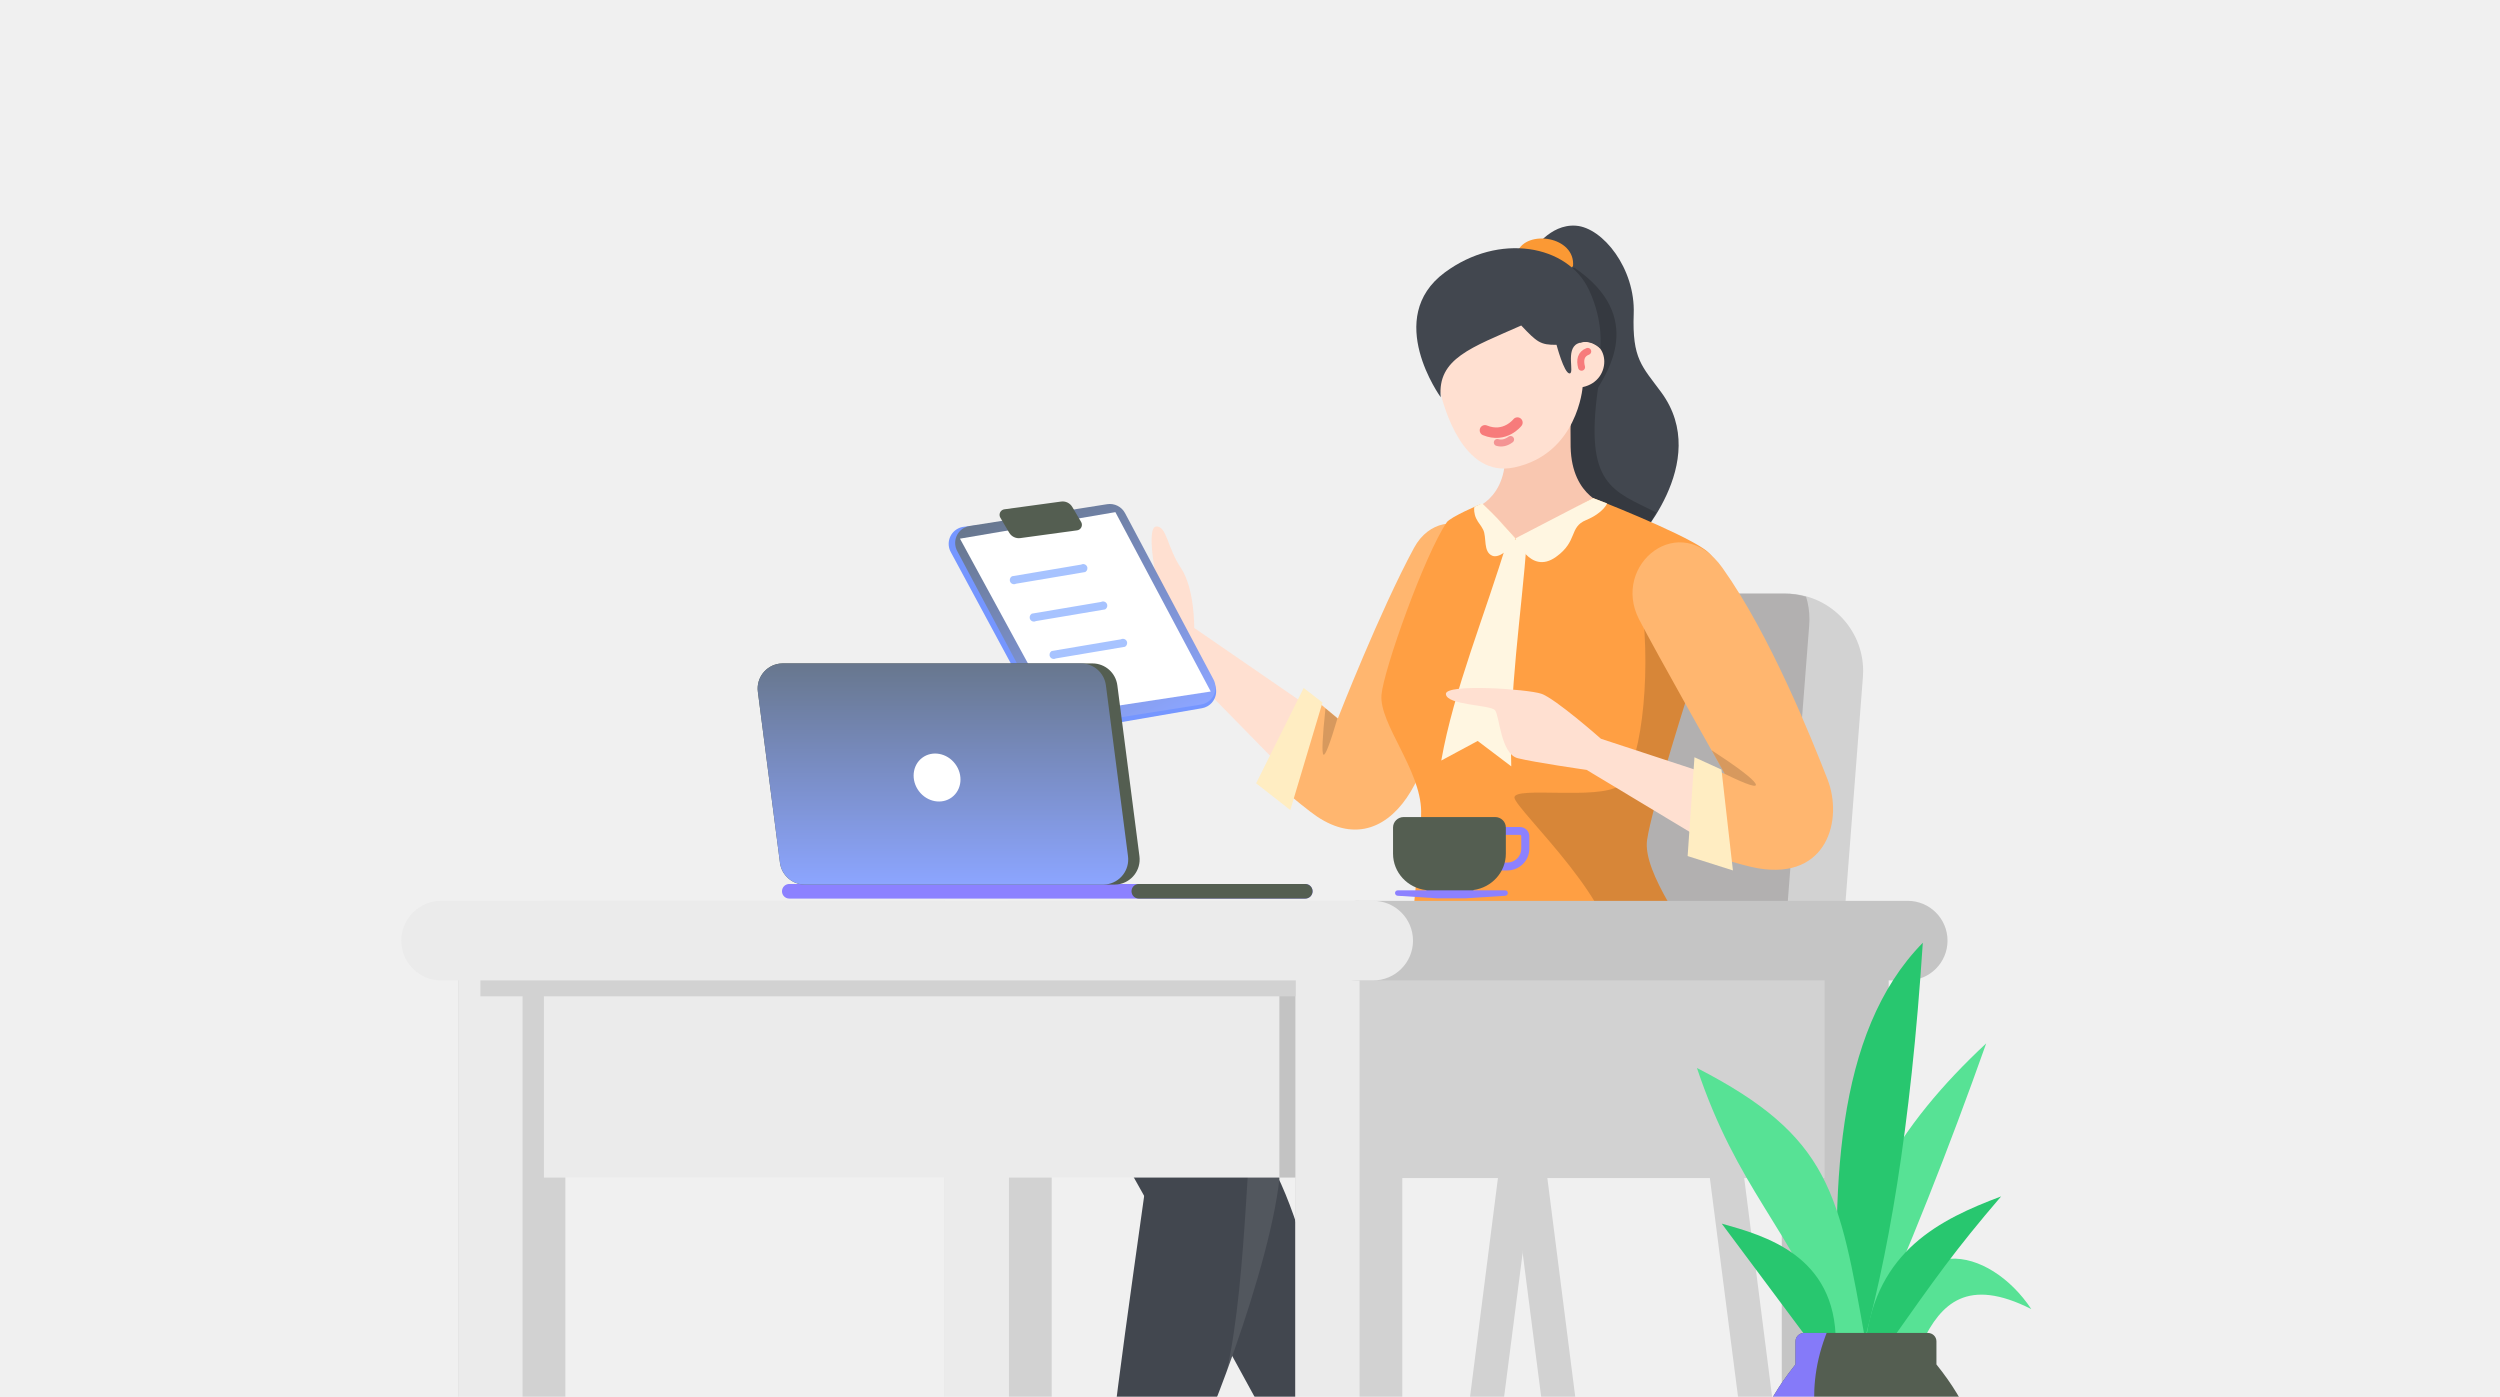
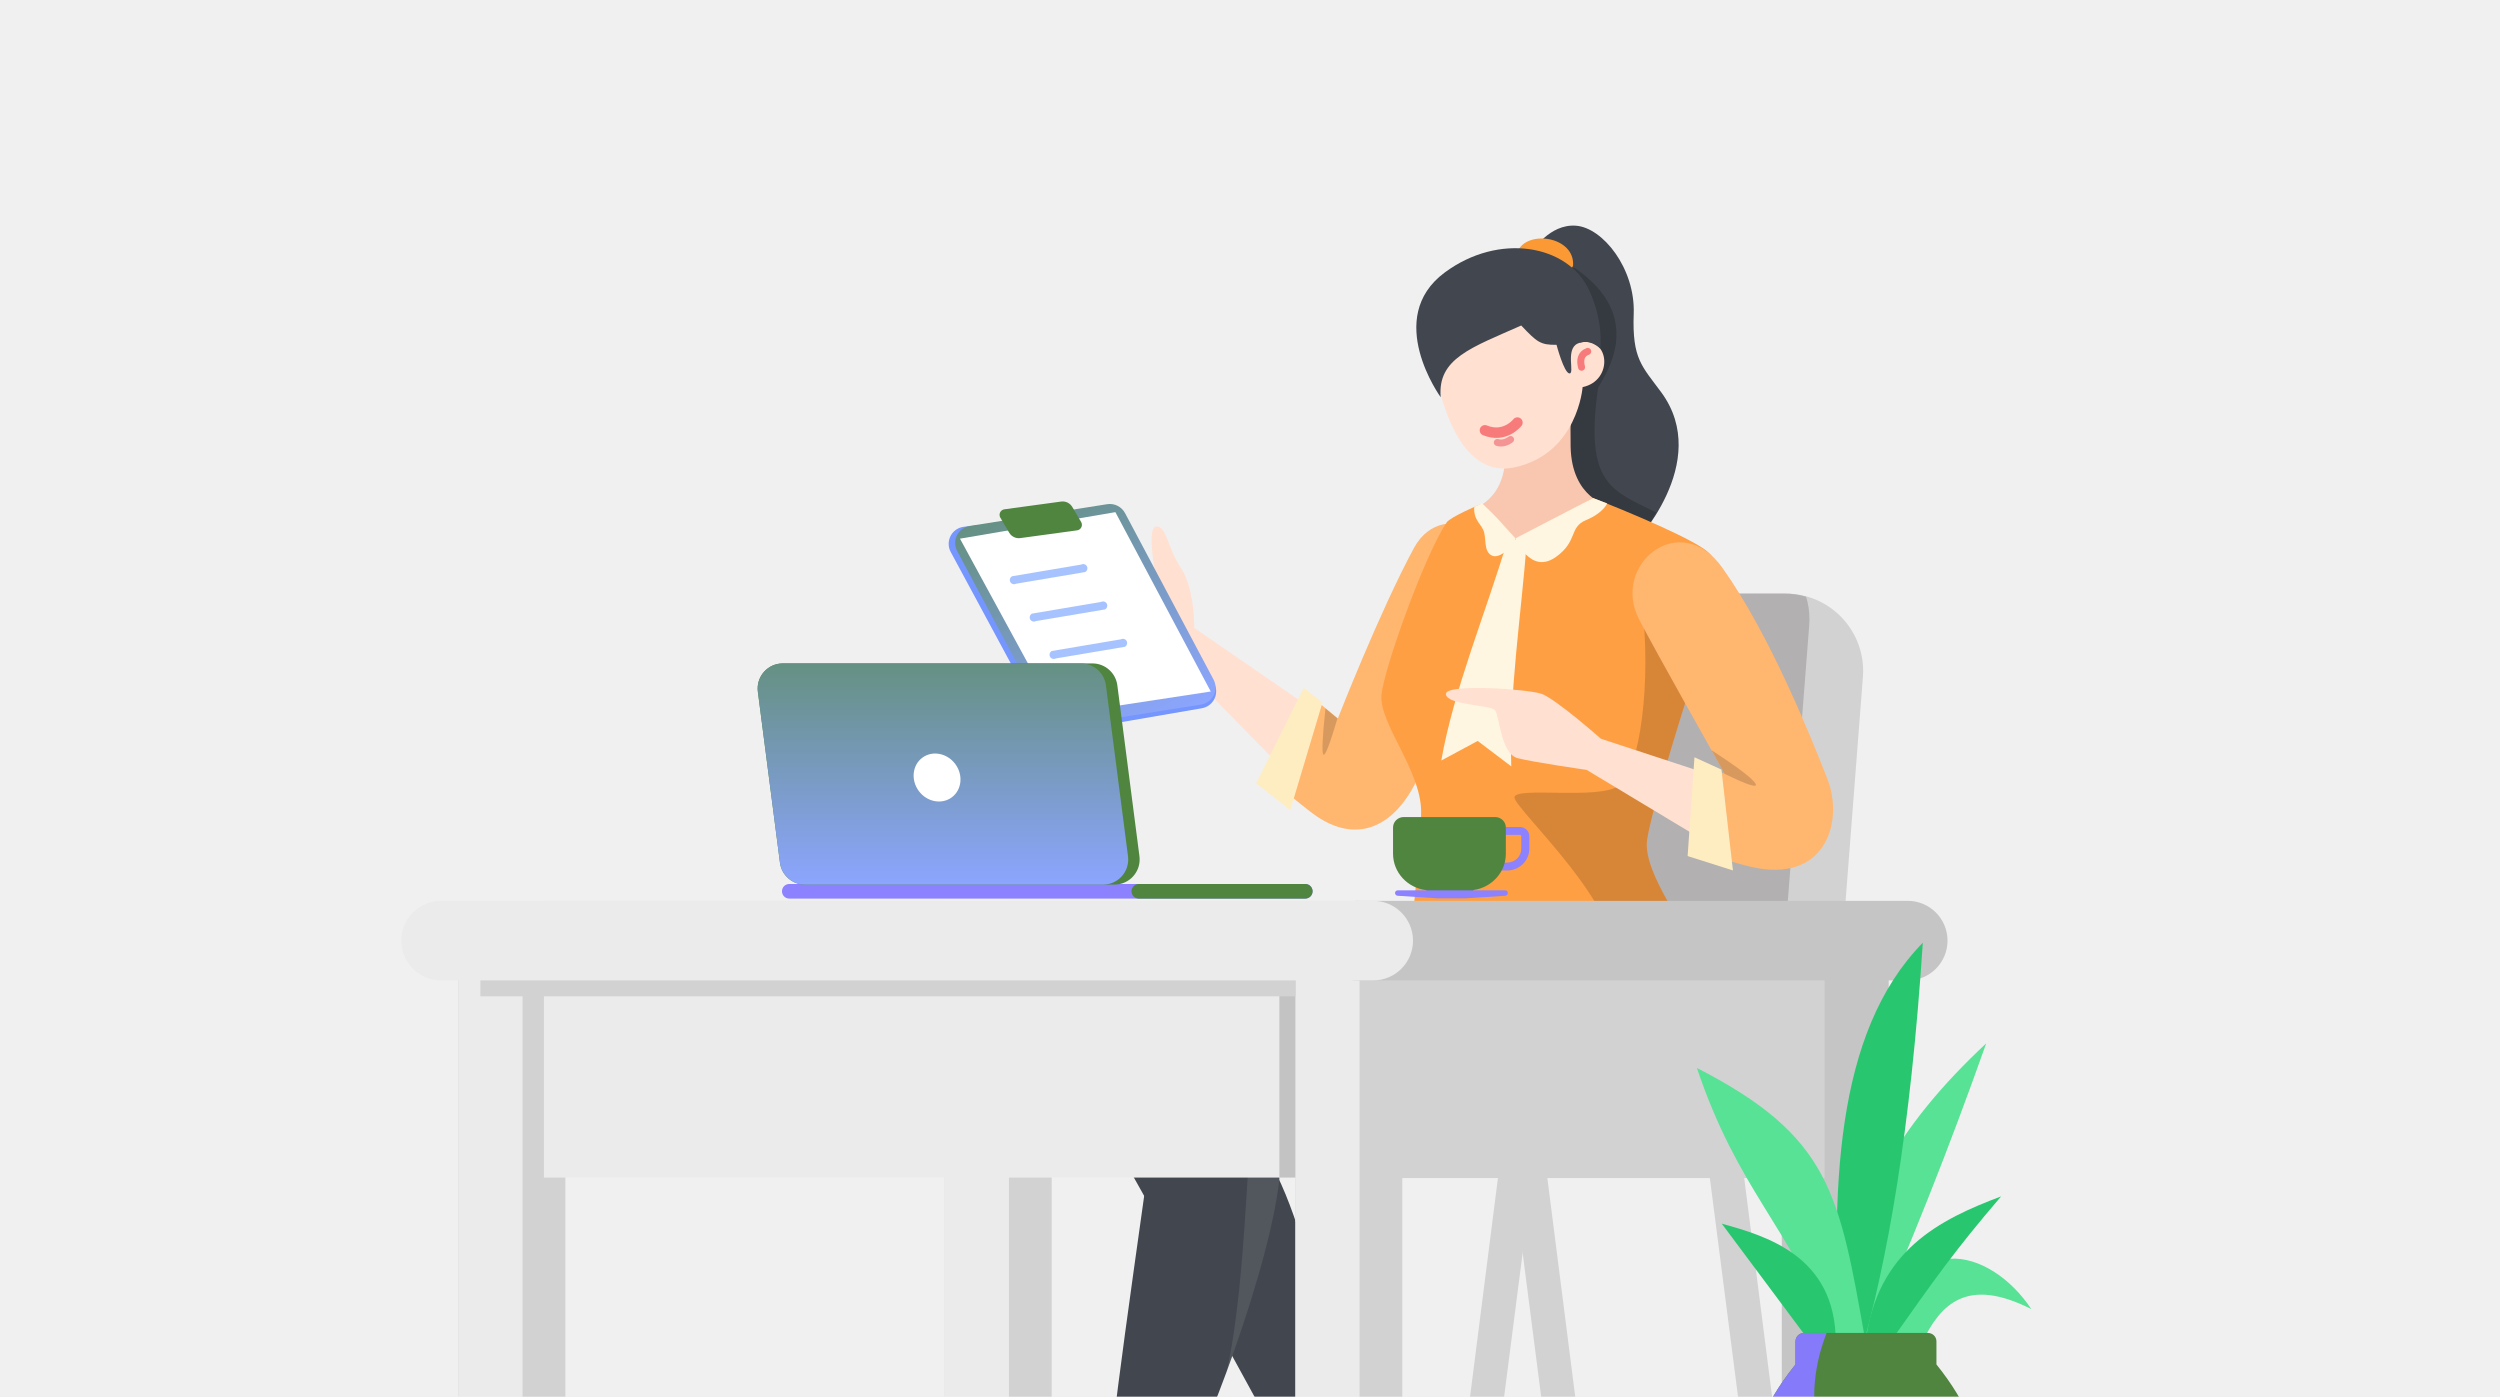
<svg xmlns="http://www.w3.org/2000/svg" xmlns:xlink="http://www.w3.org/1999/xlink" width="358px" height="200px" viewBox="0 0 358 200" version="1.1">
  <defs>
    <path d="M6,0 L352,0 C355.314,-6.08718376e-16 358,2.686 358,6 L358,200 L358,200 L0,200 L0,6 C-4.05812251e-16,2.686 2.686,6.08718376e-16 6,0 Z" id="path-1" />
    <linearGradient x1="68.669%" y1="-53.107%" x2="68.669%" y2="100%" id="linearGradient-3">
-       <stop stop-color="#545e51" offset="0%" />
+       <stop stop-color="#508540" offset="0%" />
      <stop stop-color="#8CA5FF" offset="100%" />
    </linearGradient>
    <linearGradient x1="68.669%" y1="-53.107%" x2="68.669%" y2="100%" id="linearGradient-4">
-       <stop stop-color="#545e51" offset="0%" />
+       <stop stop-color="#508540" offset="0%" />
      <stop stop-color="#8CA5FF" offset="100%" />
    </linearGradient>
    <path d="M7.952,0.064 L25.69,0.064 C26.366,0.064 26.914,0.603 26.914,1.268 L26.914,4.578 C31.399,10.144 33.642,15.71 33.642,21.277 C33.642,26.672 31.727,32.066 27.896,37.461 C27.668,37.784 27.293,37.976 26.894,37.976 L6.749,37.976 C6.349,37.976 5.975,37.784 5.746,37.461 C1.915,32.066 0,26.672 0,21.277 C0,15.815 2.159,10.354 6.477,4.893 L6.728,4.578 L6.728,1.268 C6.728,0.603 7.276,0.064 7.952,0.064 Z" id="path-5" />
  </defs>
  <g id="📝-Pages-New" stroke="none" stroke-width="1" fill="none" fill-rule="evenodd">
    <g id="Knowledge-Base" transform="translate(-670, -791)">
      <g id="Illustration" transform="translate(670, 791)">
        <mask id="mask-2" fill="white">
          <use xlink:href="#path-1" />
        </mask>
        <g id="Mask" />
        <g mask="url(#mask-2)">
          <g transform="translate(57, 30)">
            <g id="Chair4" transform="translate(121, 55)">
              <polygon id="Path" fill="#D2D2D2" points="38.077 71.363 28.831 143.879 33.679 143.815 42.925 72.042" />
              <polygon id="Path" fill="#D2D2D2" transform="translate(44.20678, 107.6211) scale(-1, 1) translate(-44.20678, -107.6211) " points="46.406 71.363 37.159 143.879 42.007 143.815 51.254 72.042" />
              <polygon id="Path" fill="#D2D2D2" transform="translate(72.39661, 107.6211) scale(-1, 1) translate(-72.39661, -107.6211) " points="74.596 71.363 65.349 143.879 70.197 143.815 79.444 72.042" />
              <path d="M0,75.186 C-5.12399906e-16,71.002 3.392,67.61 7.576,67.61 L36.218,67.61 C41.936,67.61 46.717,63.261 47.256,57.568 L51.76,10.042 C52.299,4.349 57.08,2.82683167e-15 62.798,0 L77.715,0 C83.839,6.51445281e-16 88.803,4.964 88.803,11.088 C88.803,11.374 88.792,11.659 88.77,11.944 L84.08,72.53 C83.633,78.304 78.817,82.762 73.025,82.762 L7.576,82.762 C3.392,82.762 5.12399906e-16,79.37 0,75.186 Z" id="Path" fill="#D2D2D2" />
              <path d="M77.51,-2.27373675e-13 C78.594,-2.27572851e-13 79.642,0.156 80.632,0.446 C80.945,1.469 81.113,2.555 81.113,3.68 C81.113,3.966 81.102,4.253 81.079,4.538 L76.394,64.893 C75.946,70.666 71.13,75.123 65.339,75.123 L0.071,75.123 L0.001,75.122 C0,75.073 9.36073955e-17,75.024 0,74.974 C6.90201459e-15,70.801 3.383,67.418 7.556,67.418 L36.107,67.418 C41.825,67.418 46.605,63.071 47.146,57.379 L51.645,10.039 C52.185,4.347 56.965,-2.24547053e-13 62.683,-2.27373675e-13 L77.51,-2.27373675e-13 Z" id="Combined-Shape" fill="#B2B0B0" />
            </g>
            <g id="Wom3.4" transform="translate(143, 100) scale(-1, 1) translate(-143, -100) translate(80, 0)">
              <g id="LLeg" transform="translate(28.09581, 104.5721)" fill="#42474F">
                <path d="M15.558,0.024 C22.487,0.333 61.05,8.844 68.057,10.29 C75.063,11.737 80.986,19.561 75.644,28.622 C69.643,38.793 54.16,67.679 50.401,74.191 C48.54,77.414 39.154,75.607 41.359,70.197 C45.469,60.113 47.378,34.78 57.857,25.544 C57.857,25.544 22.616,31.664 7.393,24.653 C-3.67,19.557 -1.167,-0.722 15.558,0.024 Z" id="Path" />
              </g>
              <g id="LArm" transform="translate(48.23367, 44.95087)">
                <path d="M43.754,14.969 C43.754,14.969 43.676,9.343 45.648,6.403 C47.62,3.463 47.698,0.34 49.191,0.442 C50.683,0.544 49.205,7.803 49.205,7.803 C49.205,7.803 51.099,7.081 52.459,6.168 C53.82,5.255 57.945,0.753 58.909,1.551 C60.543,2.91 57.911,10.578 56.477,12.111 C55.038,13.644 47.179,18.687 47.179,18.687 L27.93,38.329 L24.316,28.35 L43.754,14.969 Z" id="Path" fill="#FFE0D1" />
                <path d="M1.174,13.114 C4.398,20.574 10.299,34.278 12.732,38.367 C15.781,43.487 20.589,45.743 26.218,41.944 C27.214,41.272 29.23,39.651 32.266,37.082 L26.756,24.982 C24.374,26.944 23.183,27.925 23.183,27.925 C23.183,27.925 17.134,12.452 12.268,3.488 C8.054,-4.267 -3.732,1.772 1.174,13.114 Z" id="Path" fill="#FFB66F" />
                <path d="M23.245,27.933 C24.328,31.599 24.996,33.326 25.249,33.114 C25.503,32.902 25.406,30.696 24.959,26.496 L23.245,27.933 Z" id="Path" fill-opacity="0.16" fill="#000000" />
                <polygon id="Path-65" fill="#FFEDC2" points="25.387 25.652 29.994 41.05 34.888 37.217 28.077 23.567" />
              </g>
              <g id="Head" transform="translate(19.60132, 0)">
                <g id="Group-21" transform="translate(17.13841, 26.00611) rotate(12) translate(-17.13841, -26.00611) translate(4.638413, 2.506106)">
                  <path d="M15.016,2.524 C15.016,2.524 11.819,-0.875 8.127,0.216 C4.434,1.306 1.095,7.99 2.68,14.273 C4.258,20.557 3.073,21.85 1.159,26.085 C-3.983,37.477 9.656,46.638 9.656,46.638 L24.522,43.484 L19.211,15.738 L15.016,2.524 Z" id="Path" fill="#42474F" />
                  <path d="M9.606,6.059 C0.946,15.119 8.457,21.904 9.872,23.571 C14.734,36.855 10.866,38.412 5.454,42.76 L8.364,46.078 L16.706,42.599 L16.438,5.331 L9.606,6.059 Z" id="Path-50" fill-opacity="0.199" fill="#000000" />
                </g>
                <path d="M13.051,42.433 C13.051,42.433 18.329,41.374 18.485,33.986 C18.642,26.597 17.773,24.075 17.773,24.075 L27.726,23.895 C27.726,23.895 27.835,32.13 27.836,35.109 C27.841,42.351 33.426,43.191 33.426,43.191 C33.426,43.191 32.265,48.92 23.246,49.426 C16.204,49.822 13.051,42.433 13.051,42.433 Z" id="Path" fill="#F9C7B0" />
                <g id="Group-20" transform="translate(27.08848, 21.33915) rotate(12) translate(-27.08848, -21.33915) translate(13.58848, 5.339154)">
                  <path d="M1.995,4.913 C0.754,0.819 7.424,-1.657 9.383,1.292 C9.383,1.292 10.344,4.087 8.341,5.683 C5.631,7.835 1.995,4.913 1.995,4.913 Z" id="Path" fill="#FB9934" />
                  <path d="M3.36,15.846 C-1.08,15.674 -0.356,22.161 4.257,22.152 C4.257,22.152 6.936,31.367 16.237,31.367 C23.791,31.367 24.282,20.627 24.351,18.484 C24.425,16.2 24.434,8.695 24.434,8.695 L3.187,8.685 L3.36,15.846 Z" id="Path" fill="#FFE0D1" />
                  <path d="M5.69,19.846 C6.446,19.639 6.651,15.451 6.651,15.451 C8.913,15.003 9.311,14.493 11.02,11.694 C18.613,13.309 23.767,13.802 24.434,19.35 C24.434,19.35 30.136,6.54 20.146,1.987 C11.358,-2.013 2.087,1.745 0.469,8.729 C-0.677,13.659 0.637,17.28 0.637,17.28 C0.637,17.28 1.788,15.451 3.677,15.908 C5.567,16.365 4.934,20.052 5.69,19.846 Z" id="Path" fill="#42474F" />
                  <path d="M14.608,24.436 C14.608,24.436 16.137,26.901 19.119,26.027" id="Path" stroke="#F77B7B" stroke-width="1.5" stroke-linecap="round" transform="translate(16.86349, 25.32509) rotate(-18) translate(-16.86349, -25.32509) " />
                  <path d="M15.903,27.378 C16.603,27.671 17.267,27.671 17.848,27.334" id="Path" stroke="#F49494" stroke-linecap="round" transform="translate(16.87519, 27.46345) rotate(2) translate(-16.87519, -27.46345) " />
                  <path d="M3.565,19.444 C3.844,18.44 3.72,17.563 2.721,17.162" id="Path-8" stroke="#F77B7B" stroke-linecap="round" transform="translate(3.207757, 18.30307) rotate(-13) translate(-3.207757, -18.30307) " />
                </g>
              </g>
              <g id="Group-19" transform="translate(16.70562, 41.32406)">
                <path d="M34.241,0.88 C34.362,0.874 38.619,2.737 39.109,3.456 C42.302,8.137 48.165,24.612 48.466,28.186 C48.807,32.308 42.859,38.875 42.786,44.843 C42.721,50.812 45.33,68.784 44.318,70.463 C43.314,72.141 36.716,80.116 35.339,80.148 C33.955,80.181 32.921,75.994 30.824,76.085 C28.735,76.176 24.379,81.727 22.501,81.688 C20.631,81.647 1.248,69.377 2.729,65.882 C4.219,62.386 11.134,53.698 10.429,48.935 C9.733,44.173 4.171,26.592 2.163,20.609 C0.163,14.625 -1.448,9.859 2.284,7.284 C6.017,4.71 18.161,0 18.161,0 L29.035,6.078 C29.035,6.078 33.61,0.91 34.241,0.88 Z" id="Path" fill="#FF9F43" />
                <path d="M30.375,5.909 C33.636,16.745 38.112,27.423 39.904,37.585 L34.69,34.778 L29.881,38.419 C30.221,27.854 28.446,16.762 27.63,5.909 L30.375,5.909 Z" id="Path" fill="#FFF6E1" />
                <path d="M11.326,14.23 L11.202,15.106 C9.741,25.988 11.47,39.194 14.467,41.208 C17.525,43.265 29.43,41.247 29.43,42.875 C29.43,44.504 12.978,59.43 15.679,66.566 C17.164,70.489 16.667,73.978 14.187,77.033 L13.468,76.549 C7.848,72.741 1.883,67.879 2.729,65.882 C4.219,62.386 11.134,53.698 10.429,48.935 C9.761,44.363 4.608,27.978 2.42,21.381 L1.723,19.289 C0.913,16.837 0.239,14.615 0.076,12.698 L0.579,12.373 C8.614,7.226 12.197,7.845 11.326,14.23 L11.326,14.23 Z" id="Path" fill-opacity="0.16" fill="#000000" />
                <path d="M16.154,0.767 L18.161,0 L29.274,5.763 C29.274,5.763 27.184,11.076 23.484,8.43 C20.312,6.168 21.65,4.177 19.164,3.15 C16.687,2.123 16.154,0.767 16.154,0.767 Z" id="Path" fill="#FFF6E1" />
                <path d="M29.274,5.763 C30.079,7.551 31.717,8.596 32.563,8.271 C33.961,7.734 33.361,5.597 33.912,4.518 C34.306,3.752 34.561,3.636 34.906,2.917 C35.227,2.257 35.24,1.466 35.158,1.247 L34.065,0.751 C33.063,1.694 32.329,2.417 31.863,2.917 C31.283,3.541 30.419,4.49 29.274,5.763 Z" id="Path" fill="#FFF6E1" />
              </g>
              <g id="RArm" transform="translate(0, 47.66368)">
                <path d="M33.745,28.126 C33.745,28.126 40.288,22.348 42.29,21.678 C44.293,21.007 56.022,20.202 55.949,21.717 C55.864,23.34 49.564,23.247 48.912,24.045 C48.259,24.844 48.11,30.302 45.643,30.915 C43.18,31.528 35.798,32.584 35.798,32.584 L18.138,43.213 L17.383,33.501 L33.745,28.126 Z" id="Path" fill="#FFE0D1" />
                <path d="M16.341,3.661 C9.448,13.369 3.563,28.156 1.304,33.921 C-0.955,39.686 1.324,48.381 11.257,46.674 C12.375,46.482 14.188,46.001 16.696,45.23 L19.07,31.878 C17.029,32.733 16.008,33.161 16.008,33.161 C16.008,33.161 25.88,15.699 28.291,11.017 C32.318,3.2 22.412,-4.892 16.341,3.661 Z" id="Path" fill="#FFB66F" />
                <path d="M16.008,33.161 C12.665,34.79 11.204,35.247 11.624,34.53 C12.045,33.813 14.137,32.225 17.9,29.765 L16.008,33.161 Z" id="Path" fill-opacity="0.16" fill="#000000" />
                <polygon id="Path-64" fill="#FFEDC2" points="16.486 32.544 14.847 46.982 21.331 44.925 20.353 30.776" />
              </g>
              <g id="RLeg" transform="translate(15.94627, 101.5411)">
                <path d="M6.757,0.134 C-1.984,13.276 -1.129,22.783 9.321,28.653 C22.707,36.172 63.994,27.364 63.994,27.364 C63.994,27.364 63.262,33.248 63.994,38.496 C65.907,52.202 75.004,75.037 76.928,77.906 C79.59,81.874 87.697,78.881 87.85,75.577 C88.003,72.274 81.738,30.078 80.785,22.032 C79.838,13.985 76.846,12.816 68.106,10.617 C66.099,10.111 42.356,4.223 40.181,4.395 C27.723,5.378 16.581,3.957 6.757,0.134 Z" id="Path" fill="#42474F" />
                <path d="M16.28,26.462 C29.834,27.977 65.717,24.853 67.158,26.273 C68.534,27.628 68.304,51.208 71.391,64.855 C68.35,56.586 65.059,46.126 63.994,38.496 C63.262,33.248 63.994,27.364 63.994,27.364 L62.592,27.644 C55.277,29.062 21.363,35.15 9.321,28.653 C2.258,24.842 -0.475,18.942 1.123,10.952 C3.049,20.377 8.102,25.547 16.28,26.462 Z" id="Path" fill-opacity="0.192" fill="#FFFFFF" opacity="0.44" />
                <ellipse id="Oval" fill-opacity="0.192" fill="#FFFFFF" transform="translate(86.56548, 23.11196) rotate(13) translate(-86.56548, -23.11196) " cx="86.565" cy="23.112" rx="2.278" ry="4.168" />
                <ellipse id="Oval" fill-opacity="0.192" fill="#FFFFFF" transform="translate(75.93463, 20.45977) rotate(-16) translate(-75.93463, -20.45977) " cx="75.935" cy="20.46" rx="3.037" ry="4.547" />
              </g>
            </g>
            <g id="Example-Task1" transform="translate(97.77145, 58.16383) rotate(-28) translate(-97.77145, -58.16383) translate(85.27145, 37.16383)">
              <g id="Group-3" transform="translate(-0, -0)">
                <path d="M3.716,1.906 L22.562,9.467 C23.474,9.833 24.082,10.706 24.108,11.688 L24.819,38.439 C24.855,39.799 23.781,40.931 22.421,40.967 C22.137,40.975 21.855,40.933 21.585,40.845 L2.19,34.461 C1.184,34.13 0.502,33.193 0.496,32.135 L0.334,4.207 C0.326,2.846 1.423,1.737 2.784,1.729 C3.103,1.727 3.42,1.787 3.716,1.906 Z" id="Rectangle" fill="#7596FF" fill-rule="nonzero" />
                <path d="M4.482,2.186 L23.325,8.676 C24.32,9.019 24.987,9.954 24.987,11.006 L24.987,37.988 C24.987,39.348 23.884,40.452 22.523,40.452 C22.25,40.452 21.979,40.406 21.72,40.317 L2.877,33.827 C1.883,33.484 1.216,32.549 1.216,31.497 L1.216,4.515 C1.216,3.155 2.319,2.051 3.68,2.051 C3.953,2.051 4.224,2.097 4.482,2.186 Z" id="Rectangle" fill="url(#linearGradient-3)" />
                <polygon id="Rectangle" fill="#FFFFFF" fill-rule="nonzero" points="2.399 3.14 23.831 10.235 23.831 39.326 2.691 31.91" />
-                 <path d="M9.99,2.414 L17.686,5.25 C18.291,5.473 18.703,6.037 18.731,6.682 L18.84,9.177 C18.859,9.618 18.517,9.992 18.075,10.011 C17.969,10.016 17.863,9.999 17.764,9.962 L10.068,7.126 C9.463,6.903 9.051,6.339 9.023,5.695 L8.914,3.199 C8.895,2.758 9.238,2.384 9.679,2.365 C9.785,2.361 9.891,2.377 9.99,2.414 Z" id="Rectangle" fill="#545e51" fill-rule="nonzero" />
+                 <path d="M9.99,2.414 L17.686,5.25 C18.291,5.473 18.703,6.037 18.731,6.682 L18.84,9.177 C18.859,9.618 18.517,9.992 18.075,10.011 C17.969,10.016 17.863,9.999 17.764,9.962 L10.068,7.126 C9.463,6.903 9.051,6.339 9.023,5.695 L8.914,3.199 C8.895,2.758 9.238,2.384 9.679,2.365 C9.785,2.361 9.891,2.377 9.99,2.414 Z" id="Rectangle" fill="#508540" fill-rule="nonzero" />
                <path d="M15.985,14.567 C16.321,14.567 16.593,14.839 16.593,15.173 C16.593,15.484 16.358,15.74 16.056,15.775 L15.985,15.779 L6.456,12.605 C6.12,12.605 5.848,12.334 5.848,11.999 C5.848,11.688 6.083,11.432 6.385,11.397 L6.456,11.393 L15.985,14.567 Z" id="Path" fill="#A7C3FF" />
                <path d="M15.985,20.628 C16.321,20.628 16.593,20.899 16.593,21.234 C16.593,21.545 16.358,21.801 16.056,21.836 L15.985,21.84 L6.456,18.666 C6.12,18.666 5.848,18.394 5.848,18.06 C5.848,17.749 6.083,17.493 6.385,17.458 L6.456,17.454 L15.985,20.628 Z" id="Path" fill="#A7C3FF" />
                <path d="M15.985,26.689 C16.321,26.689 16.593,26.96 16.593,27.295 C16.593,27.605 16.358,27.862 16.056,27.897 L15.985,27.901 L6.456,24.726 C6.12,24.726 5.848,24.455 5.848,24.12 C5.848,23.809 6.083,23.553 6.385,23.518 L6.456,23.514 L15.985,26.689 Z" id="Path" fill="#A7C3FF" />
              </g>
            </g>
            <g id="Group-26" transform="translate(0, 99)">
              <g id="Group-25" transform="translate(8.649351, 0)">
                <polygon id="Rectangle" fill="#D2D2D2" points="69.648 3.799 84.956 3.799 84.956 100.493 69.648 100.493" />
                <polygon id="Rectangle" fill="#EBEBEB" points="69.648 -1.78512303e-13 78.833 -1.78512303e-13 78.833 100.493 69.648 100.493" />
                <polygon id="Rectangle" fill="#D2D2D2" points="1.05161699e-15 3.799 75.777 3.799 75.777 32.801 15.308 32.801 15.308 100.493 1.05161699e-15 100.493" />
                <polygon id="Rectangle" fill="#EBEBEB" points="1.01974981e-15 3.799 9.185 3.799 9.185 100.493 1.01974981e-15 100.493" />
              </g>
              <g id="Group-25">
                <polygon id="Rectangle" fill="#C5C5C5" points="198.15 3.799 213.459 3.799 213.459 100.493 198.15 100.493" />
                <polygon id="Rectangle" fill="#D2D2D2" points="128.503 3.799 204.28 3.799 204.28 39.699 143.811 39.699 143.811 100.493 128.503 100.493" />
                <polygon id="Rectangle" fill="#EBEBEB" points="20.89 -2.81575148e-13 137.599 -4.04882098e-13 137.599 39.628 20.89 39.628" />
                <polygon id="Rectangle" fill="#C3C3C3" points="126.207 3.799 135.392 3.799 135.392 39.628 126.207 39.628" />
                <polygon id="Rectangle" fill="#EBEBEB" points="128.503 3.799 137.688 3.799 137.688 100.493 128.503 100.493" />
                <path d="M137.299,0 L216.186,0 C219.333,2.97461293e-15 221.885,2.551 221.885,5.698 C221.885,8.845 219.333,11.396 216.186,11.396 L137.299,11.396 C134.152,11.396 131.601,8.845 131.601,5.698 C131.601,2.551 134.152,5.7810075e-16 137.299,0 Z" id="Rectangle" fill="#C5C5C5" />
                <polygon id="Rectangle" fill="#D2D2D2" points="11.794 2.279 128.503 2.279 128.503 13.676 11.794 13.676" />
                <path d="M6.164,-1.78139615e-14 L139.644,-1.78139615e-14 C142.791,6.58155786e-15 145.342,2.551 145.342,5.698 C145.342,8.845 142.791,11.396 139.644,11.396 L6.164,11.396 C3.017,11.396 0.466,8.845 0.466,5.698 C0.466,2.551 3.017,-1.90122176e-14 6.164,-1.78139615e-14 Z" id="Rectangle" fill="#EBEBEB" />
              </g>
            </g>
            <g id="Cup" transform="translate(152, 93) scale(-1, 1) translate(-152, -93) translate(142, 87)">
              <path d="M5.196,1.431 L1.346,1.431 C0.603,1.431 0,2.018 0,2.743 L0,4.541 C0,6.259 1.428,7.651 3.19,7.651 L5.196,7.651 C5.514,7.651 5.773,7.4 5.773,7.089 C5.773,6.778 5.514,6.526 5.196,6.526 L3.19,6.526 C2.065,6.526 1.154,5.638 1.154,4.541 L1.154,2.743 C1.154,2.64 1.24,2.556 1.346,2.556 L5.196,2.556 C5.514,2.556 5.773,2.304 5.773,1.993 C5.773,1.683 5.514,1.431 5.196,1.431 Z" id="Path" fill="#8C81FF" />
-               <path d="M17.979,0 C18.828,0 19.517,0.672 19.517,1.5 L19.517,5.25 C19.517,7.95 17.427,10.174 14.738,10.467 L14.737,11.25 L8.003,11.25 L8.003,10.45 C5.382,10.096 3.363,7.903 3.363,5.25 L3.363,1.5 C3.363,0.672 4.052,0 4.902,0 L17.979,0 Z" id="Path" fill="#545e51" />
+               <path d="M17.979,0 C18.828,0 19.517,0.672 19.517,1.5 L19.517,5.25 C19.517,7.95 17.427,10.174 14.738,10.467 L14.737,11.25 L8.003,11.25 L8.003,10.45 C5.382,10.096 3.363,7.903 3.363,5.25 L3.363,1.5 C3.363,0.672 4.052,0 4.902,0 L17.979,0 Z" id="Path" fill="#508540" />
              <path d="M3.452,10.5 L18.856,10.5 C19.063,10.5 19.231,10.668 19.231,10.875 C19.231,11.086 19.067,11.261 18.857,11.274 L13.196,11.641 L13.196,11.641 L9.157,11.641 L3.451,11.274 C3.241,11.261 3.077,11.086 3.077,10.875 C3.077,10.668 3.245,10.5 3.452,10.5 Z" id="Rectangle" fill="#8C81FF" />
            </g>
            <g id="FacingBack-Laptop3" transform="translate(51, 65)">
              <path d="M5.027,31.585 L78.915,31.585 C79.493,31.585 79.961,32.053 79.961,32.631 C79.961,33.209 79.493,33.677 78.915,33.677 L5.027,33.677 C4.45,33.677 3.981,33.209 3.981,32.631 C3.981,32.053 4.45,31.585 5.027,31.585 Z" id="Rectangle" fill="#8C81FF" />
-               <path d="M55.078,31.585 L78.915,31.585 C79.493,31.585 79.961,32.053 79.961,32.631 C79.961,33.209 79.493,33.677 78.915,33.677 L55.078,33.677 C54.5,33.677 54.032,33.209 54.032,32.631 C54.032,32.053 54.5,31.585 55.078,31.585 Z" id="Rectangle" fill="#545e51" />
-               <path d="M4.095,0 L48.433,0 C50.243,-7.76541381e-16 51.772,1.344 52.004,3.138 L55.168,27.614 C55.423,29.586 54.031,31.391 52.059,31.646 C51.906,31.665 51.752,31.675 51.597,31.675 L7.26,31.675 C5.45,31.675 3.921,30.332 3.689,28.537 L0.525,4.062 C0.27,2.09 1.662,0.285 3.634,0.03 C3.787,0.01 3.941,2.8351131e-17 4.095,0 Z" id="Rectangle" fill="#545e51" />
+               <path d="M55.078,31.585 L78.915,31.585 C79.493,31.585 79.961,32.053 79.961,32.631 C79.961,33.209 79.493,33.677 78.915,33.677 L55.078,33.677 C54.5,33.677 54.032,33.209 54.032,32.631 C54.032,32.053 54.5,31.585 55.078,31.585 Z" id="Rectangle" fill="#508540" />
+               <path d="M4.095,0 L48.433,0 C50.243,-7.76541381e-16 51.772,1.344 52.004,3.138 L55.168,27.614 C55.423,29.586 54.031,31.391 52.059,31.646 C51.906,31.665 51.752,31.675 51.597,31.675 L7.26,31.675 C5.45,31.675 3.921,30.332 3.689,28.537 L0.525,4.062 C0.27,2.09 1.662,0.285 3.634,0.03 C3.787,0.01 3.941,2.8351131e-17 4.095,0 Z" id="Rectangle" fill="#508540" />
              <path d="M4.095,0 L46.795,0 C48.605,9.99815459e-16 50.133,1.344 50.366,3.138 L53.53,27.614 C53.785,29.586 52.393,31.391 50.421,31.646 C50.268,31.665 50.114,31.675 49.959,31.675 L7.26,31.675 C5.45,31.675 3.921,30.332 3.689,28.537 L0.525,4.062 C0.27,2.09 1.662,0.285 3.634,0.03 C3.787,0.01 3.941,1.36061876e-15 4.095,0 Z" id="Rectangle" fill="url(#linearGradient-4)" />
              <ellipse id="Oval" fill="#FFFFFF" transform="translate(26.18607, 16.34168) rotate(-37) translate(-26.18607, -16.34168) " cx="26.186" cy="16.342" rx="3.249" ry="3.536" />
            </g>
            <g id="Group-79" transform="translate(186, 105)">
              <g id="Group-86">
                <path d="M23.979,58.234 C30.346,43.991 36.13,29.363 41.424,14.412 C29.228,25.78 19.744,39.63 21.095,58.234 L23.979,58.234 Z" id="Path-113" fill="#57E295" />
                <path d="M20.586,59.721 C19.079,35.435 19.718,12.88 32.347,0 C30.605,26.665 27.346,45.45 23.219,59.721 L20.586,59.721 Z" id="Rectangle" fill="#28C76F" />
                <path d="M20.007,57.192 C12.951,40.221 5.861,35.356 2.45563569e-14,17.935 C19.181,27.771 20.383,35.893 24.148,57.192 L20.007,57.192 Z" id="Path-112" fill="#57E295" />
                <path d="M16.209,57.192 L3.551,40.221 C9.665,41.944 19.883,44.735 19.883,57.192 L16.209,57.192 Z" id="Path-114" fill="#28C76F" />
                <path d="M28.048,57.192 L32.271,57.192 C34.954,51.651 38.735,47.837 47.884,52.461 C41.887,43.427 29.583,40.694 28.048,57.192 Z" id="Path-116" fill="#57E295" />
                <path d="M24.164,57.192 L27.675,57.192 C34.12,48.078 36.891,44.106 43.56,36.323 C34.774,39.62 25.756,44.106 24.164,57.192 Z" id="Path-117" fill="#28C76F" />
              </g>
              <g id="Group-85" transform="translate(7.384615, 55.8125)">
                <mask id="mask-6" fill="white">
                  <use xlink:href="#path-5" />
                </mask>
-                 <use id="Rectangle" fill="#545e51" xlink:href="#path-5" />
+                 <use id="Rectangle" fill="#508540" xlink:href="#path-5" />
                <path d="M-4.282,-0.978 L11.622,-0.978 C4.008,16.458 19.027,26.784 11.622,44.155 L-4.282,44.155 L-4.282,-0.978 Z" id="Rectangle" fill="#857AF9" mask="url(#mask-6)" />
              </g>
            </g>
          </g>
        </g>
      </g>
    </g>
  </g>
</svg>
